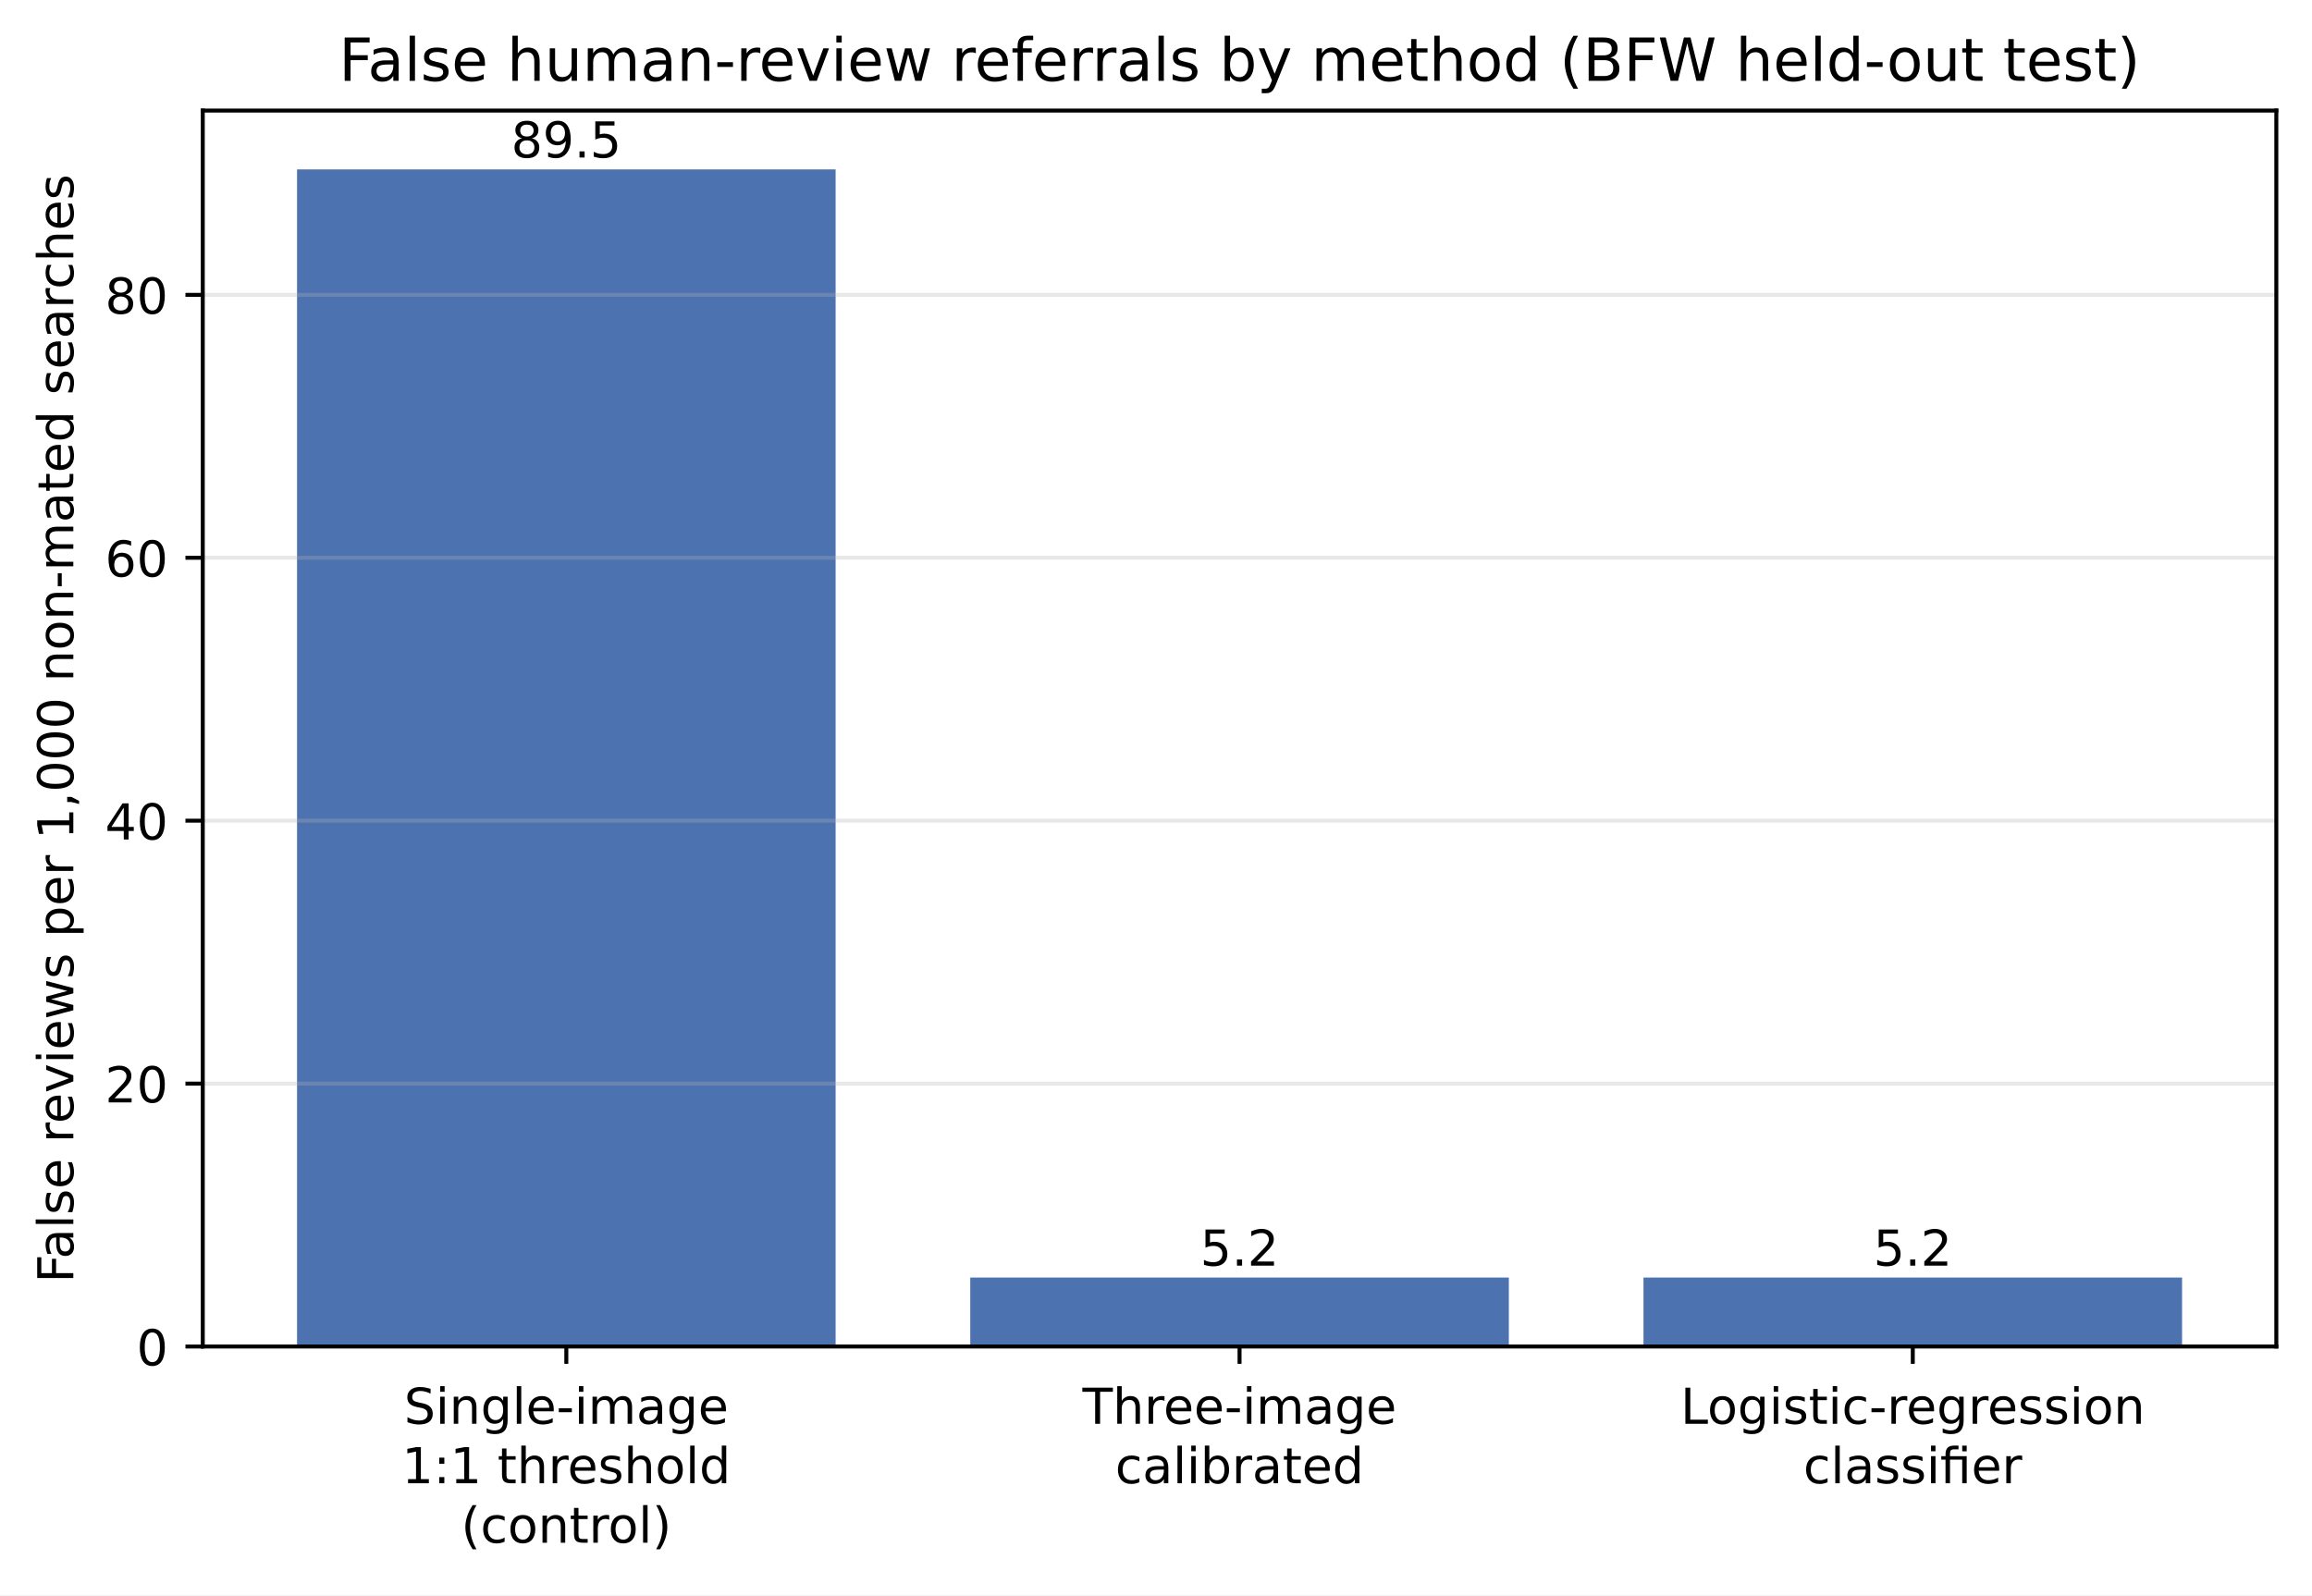
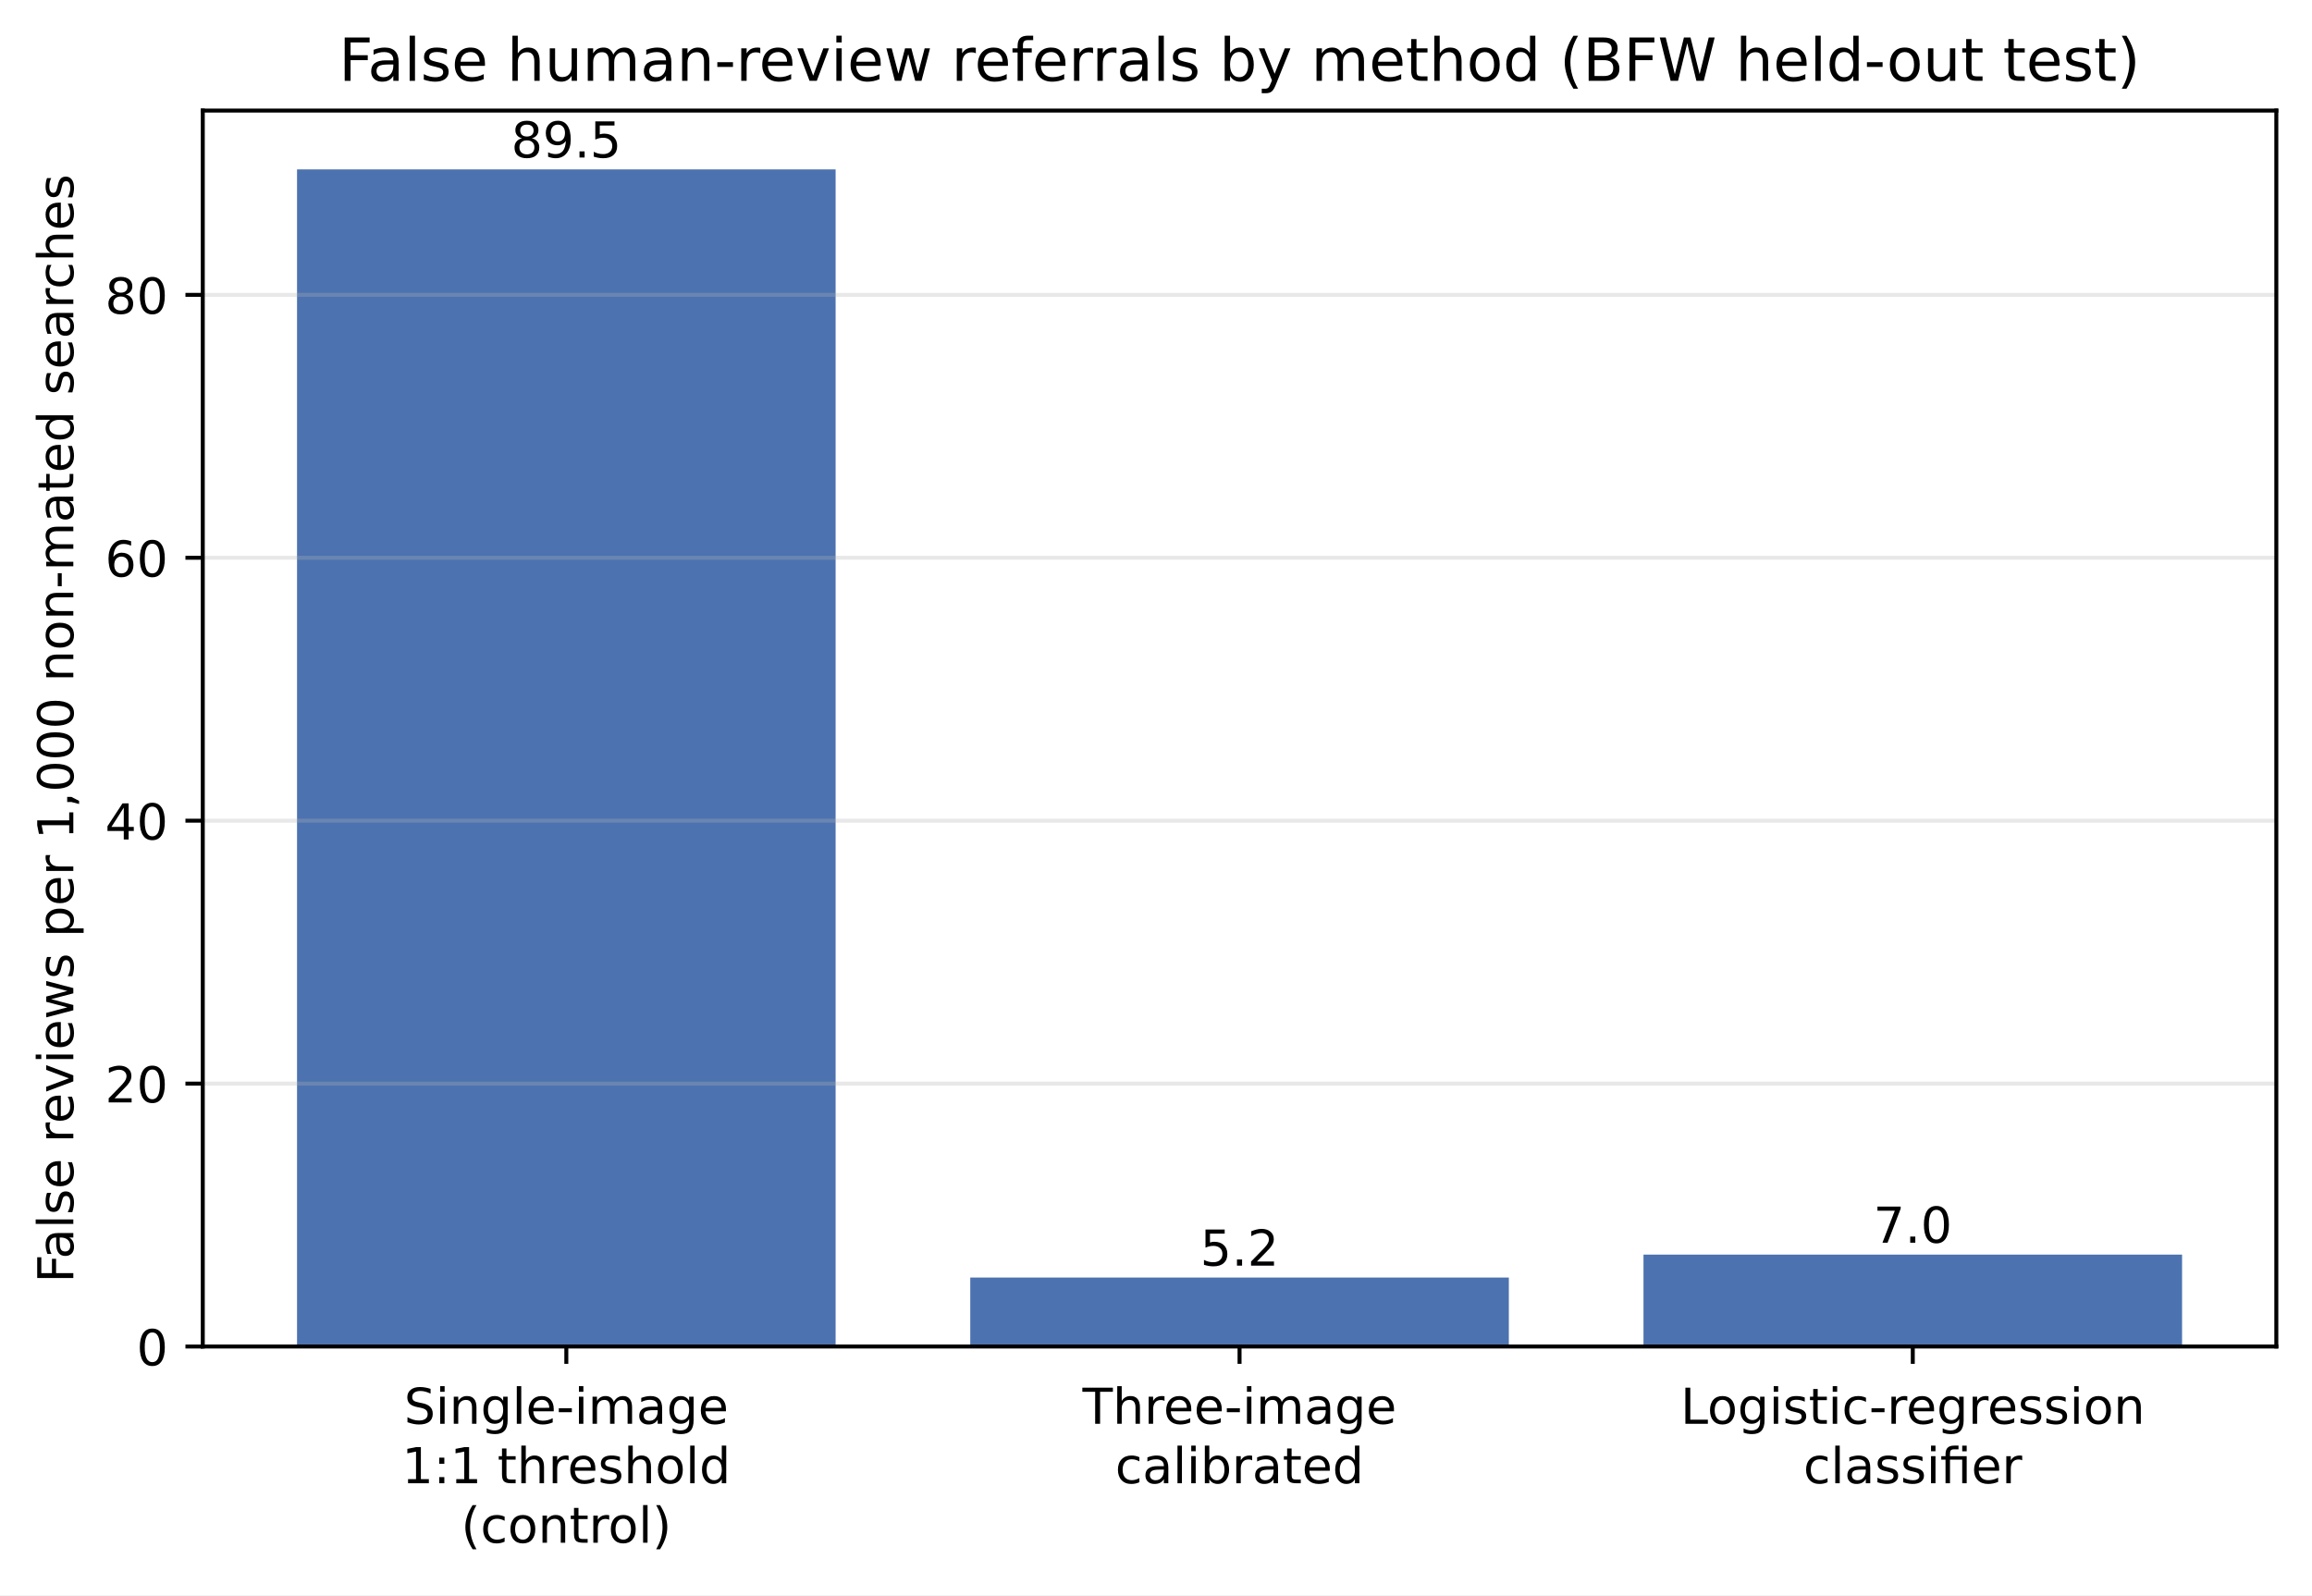
<svg xmlns="http://www.w3.org/2000/svg" xmlns:xlink="http://www.w3.org/1999/xlink" width="466.626pt" height="322.006pt" viewBox="0 0 466.626 322.006" version="1.1">
  <defs>
    <style type="text/css">*{stroke-linejoin: round; stroke-linecap: butt}</style>
  </defs>
  <g id="figure_1">
    <g id="patch_1">
      <path d="M 0 322.006  L 466.626 322.006  L 466.626 0  L 0 0  z " style="fill: #ffffff" />
    </g>
    <g id="axes_1">
      <g id="patch_2">
        <path d="M 40.926 271.798  L 459.426 271.798  L 459.426 22.318  L 40.926 22.318  z " style="fill: #ffffff" />
      </g>
      <g id="patch_3">
-         <path d="M 59.949 271.798  L 168.65 271.798  L 168.65 34.198  L 59.949 34.198  z " clip-path="url(#p1c4dd309be)" style="fill: #4c72b0" />
+         <path d="M 59.949 271.798  L 168.65 271.798  L 168.65 34.198  L 59.949 34.198  z " clip-path="url(#p91676365fc)" style="fill: #4c72b0" />
      </g>
      <g id="patch_4">
-         <path d="M 195.825 271.798  L 304.526 271.798  L 304.526 257.876  L 195.825 257.876  z " clip-path="url(#p1c4dd309be)" style="fill: #4c72b0" />
+         <path d="M 195.825 271.798  L 304.526 271.798  L 304.526 257.876  L 195.825 257.876  z " clip-path="url(#p91676365fc)" style="fill: #4c72b0" />
      </g>
      <g id="patch_5">
-         <path d="M 331.702 271.798  L 440.403 271.798  L 440.403 257.876  L 331.702 257.876  z " clip-path="url(#p1c4dd309be)" style="fill: #4c72b0" />
+         <path d="M 331.702 271.798  L 440.403 271.798  L 440.403 253.249  L 331.702 253.249  z " clip-path="url(#p91676365fc)" style="fill: #4c72b0" />
      </g>
      <g id="matplotlib.axis_1">
        <g id="xtick_1">
          <g id="line2d_1">
            <defs>
-               <path id="md19453b3d5" d="M 0 0  L 0 3.5  " style="stroke: #000000; stroke-width: 0.8" />
+               <path id="m9668be9e45" d="M 0 0  L 0 3.5  " style="stroke: #000000; stroke-width: 0.8" />
            </defs>
            <g>
-               <use xlink:href="#md19453b3d5" x="114.299" y="271.798" style="stroke: #000000; stroke-width: 0.8" />
+               <use xlink:href="#m9668be9e45" x="114.299" y="271.798" style="stroke: #000000; stroke-width: 0.8" />
            </g>
          </g>
          <g id="text_1">
            <g transform="translate(81.54916 287.3975) scale(0.1 -0.1)">
              <defs>
                <path id="DejaVuSans-36" d="M 3425 4513  L 3425 3897  Q 3066 4069 2747 4153  Q 2428 4238 2131 4238  Q 1616 4238 1336 4038  Q 1056 3838 1056 3469  Q 1056 3159 1242 3001  Q 1428 2844 1947 2747  L 2328 2669  Q 3034 2534 3370 2195  Q 3706 1856 3706 1288  Q 3706 609 3251 259  Q 2797 -91 1919 -91  Q 1588 -91 1214 -16  Q 841 59 441 206  L 441 856  Q 825 641 1194 531  Q 1563 422 1919 422  Q 2459 422 2753 634  Q 3047 847 3047 1241  Q 3047 1584 2836 1778  Q 2625 1972 2144 2069  L 1759 2144  Q 1053 2284 737 2584  Q 422 2884 422 3419  Q 422 4038 858 4394  Q 1294 4750 2059 4750  Q 2388 4750 2728 4690  Q 3069 4631 3425 4513  z " transform="scale(0.015625)" />
                <path id="DejaVuSans-4c" d="M 603 3500  L 1178 3500  L 1178 0  L 603 0  L 603 3500  z M 603 4863  L 1178 4863  L 1178 4134  L 603 4134  L 603 4863  z " transform="scale(0.015625)" />
                <path id="DejaVuSans-51" d="M 3513 2113  L 3513 0  L 2938 0  L 2938 2094  Q 2938 2591 2744 2837  Q 2550 3084 2163 3084  Q 1697 3084 1428 2787  Q 1159 2491 1159 1978  L 1159 0  L 581 0  L 581 3500  L 1159 3500  L 1159 2956  Q 1366 3272 1645 3428  Q 1925 3584 2291 3584  Q 2894 3584 3203 3211  Q 3513 2838 3513 2113  z " transform="scale(0.015625)" />
                <path id="DejaVuSans-4a" d="M 2906 1791  Q 2906 2416 2648 2759  Q 2391 3103 1925 3103  Q 1463 3103 1205 2759  Q 947 2416 947 1791  Q 947 1169 1205 825  Q 1463 481 1925 481  Q 2391 481 2648 825  Q 2906 1169 2906 1791  z M 3481 434  Q 3481 -459 3084 -895  Q 2688 -1331 1869 -1331  Q 1566 -1331 1297 -1286  Q 1028 -1241 775 -1147  L 775 -588  Q 1028 -725 1275 -790  Q 1522 -856 1778 -856  Q 2344 -856 2625 -561  Q 2906 -266 2906 331  L 2906 616  Q 2728 306 2450 153  Q 2172 0 1784 0  Q 1141 0 747 490  Q 353 981 353 1791  Q 353 2603 747 3093  Q 1141 3584 1784 3584  Q 2172 3584 2450 3431  Q 2728 3278 2906 2969  L 2906 3500  L 3481 3500  L 3481 434  z " transform="scale(0.015625)" />
                <path id="DejaVuSans-4f" d="M 603 4863  L 1178 4863  L 1178 0  L 603 0  L 603 4863  z " transform="scale(0.015625)" />
                <path id="DejaVuSans-48" d="M 3597 1894  L 3597 1613  L 953 1613  Q 991 1019 1311 708  Q 1631 397 2203 397  Q 2534 397 2845 478  Q 3156 559 3463 722  L 3463 178  Q 3153 47 2828 -22  Q 2503 -91 2169 -91  Q 1331 -91 842 396  Q 353 884 353 1716  Q 353 2575 817 3079  Q 1281 3584 2069 3584  Q 2775 3584 3186 3129  Q 3597 2675 3597 1894  z M 3022 2063  Q 3016 2534 2758 2815  Q 2500 3097 2075 3097  Q 1594 3097 1305 2825  Q 1016 2553 972 2059  L 3022 2063  z " transform="scale(0.015625)" />
                <path id="DejaVuSans-10" d="M 313 2009  L 1997 2009  L 1997 1497  L 313 1497  L 313 2009  z " transform="scale(0.015625)" />
                <path id="DejaVuSans-50" d="M 3328 2828  Q 3544 3216 3844 3400  Q 4144 3584 4550 3584  Q 5097 3584 5394 3201  Q 5691 2819 5691 2113  L 5691 0  L 5113 0  L 5113 2094  Q 5113 2597 4934 2840  Q 4756 3084 4391 3084  Q 3944 3084 3684 2787  Q 3425 2491 3425 1978  L 3425 0  L 2847 0  L 2847 2094  Q 2847 2600 2669 2842  Q 2491 3084 2119 3084  Q 1678 3084 1418 2786  Q 1159 2488 1159 1978  L 1159 0  L 581 0  L 581 3500  L 1159 3500  L 1159 2956  Q 1356 3278 1631 3431  Q 1906 3584 2284 3584  Q 2666 3584 2933 3390  Q 3200 3197 3328 2828  z " transform="scale(0.015625)" />
                <path id="DejaVuSans-44" d="M 2194 1759  Q 1497 1759 1228 1600  Q 959 1441 959 1056  Q 959 750 1161 570  Q 1363 391 1709 391  Q 2188 391 2477 730  Q 2766 1069 2766 1631  L 2766 1759  L 2194 1759  z M 3341 1997  L 3341 0  L 2766 0  L 2766 531  Q 2569 213 2275 61  Q 1981 -91 1556 -91  Q 1019 -91 701 211  Q 384 513 384 1019  Q 384 1609 779 1909  Q 1175 2209 1959 2209  L 2766 2209  L 2766 2266  Q 2766 2663 2505 2880  Q 2244 3097 1772 3097  Q 1472 3097 1187 3025  Q 903 2953 641 2809  L 641 3341  Q 956 3463 1253 3523  Q 1550 3584 1831 3584  Q 2591 3584 2966 3190  Q 3341 2797 3341 1997  z " transform="scale(0.015625)" />
              </defs>
              <use xlink:href="#DejaVuSans-36" />
              <use xlink:href="#DejaVuSans-4c" transform="translate(63.48438 0)" />
              <use xlink:href="#DejaVuSans-51" transform="translate(91.26562 0)" />
              <use xlink:href="#DejaVuSans-4a" transform="translate(154.6406 0)" />
              <use xlink:href="#DejaVuSans-4f" transform="translate(218.125 0)" />
              <use xlink:href="#DejaVuSans-48" transform="translate(245.9062 0)" />
              <use xlink:href="#DejaVuSans-10" transform="translate(307.4375 0)" />
              <use xlink:href="#DejaVuSans-4c" transform="translate(343.5156 0)" />
              <use xlink:href="#DejaVuSans-50" transform="translate(371.2969 0)" />
              <use xlink:href="#DejaVuSans-44" transform="translate(468.7031 0)" />
              <use xlink:href="#DejaVuSans-4a" transform="translate(529.9844 0)" />
              <use xlink:href="#DejaVuSans-48" transform="translate(593.4688 0)" />
            </g>
            <g transform="translate(81.11634 299.4003) scale(0.1 -0.1)">
              <defs>
                <path id="DejaVuSans-14" d="M 794 531  L 1825 531  L 1825 4091  L 703 3866  L 703 4441  L 1819 4666  L 2450 4666  L 2450 531  L 3481 531  L 3481 0  L 794 0  L 794 531  z " transform="scale(0.015625)" />
                <path id="DejaVuSans-1d" d="M 750 794  L 1409 794  L 1409 0  L 750 0  L 750 794  z M 750 3309  L 1409 3309  L 1409 2516  L 750 2516  L 750 3309  z " transform="scale(0.015625)" />
                <path id="DejaVuSans-3" transform="scale(0.015625)" />
                <path id="DejaVuSans-57" d="M 1172 4494  L 1172 3500  L 2356 3500  L 2356 3053  L 1172 3053  L 1172 1153  Q 1172 725 1289 603  Q 1406 481 1766 481  L 2356 481  L 2356 0  L 1766 0  Q 1100 0 847 248  Q 594 497 594 1153  L 594 3053  L 172 3053  L 172 3500  L 594 3500  L 594 4494  L 1172 4494  z " transform="scale(0.015625)" />
                <path id="DejaVuSans-4b" d="M 3513 2113  L 3513 0  L 2938 0  L 2938 2094  Q 2938 2591 2744 2837  Q 2550 3084 2163 3084  Q 1697 3084 1428 2787  Q 1159 2491 1159 1978  L 1159 0  L 581 0  L 581 4863  L 1159 4863  L 1159 2956  Q 1366 3272 1645 3428  Q 1925 3584 2291 3584  Q 2894 3584 3203 3211  Q 3513 2838 3513 2113  z " transform="scale(0.015625)" />
                <path id="DejaVuSans-55" d="M 2631 2963  Q 2534 3019 2420 3045  Q 2306 3072 2169 3072  Q 1681 3072 1420 2755  Q 1159 2438 1159 1844  L 1159 0  L 581 0  L 581 3500  L 1159 3500  L 1159 2956  Q 1341 3275 1631 3429  Q 1922 3584 2338 3584  Q 2397 3584 2469 3576  Q 2541 3569 2628 3553  L 2631 2963  z " transform="scale(0.015625)" />
                <path id="DejaVuSans-56" d="M 2834 3397  L 2834 2853  Q 2591 2978 2328 3040  Q 2066 3103 1784 3103  Q 1356 3103 1142 2972  Q 928 2841 928 2578  Q 928 2378 1081 2264  Q 1234 2150 1697 2047  L 1894 2003  Q 2506 1872 2764 1633  Q 3022 1394 3022 966  Q 3022 478 2636 193  Q 2250 -91 1575 -91  Q 1294 -91 989 -36  Q 684 19 347 128  L 347 722  Q 666 556 975 473  Q 1284 391 1588 391  Q 1994 391 2212 530  Q 2431 669 2431 922  Q 2431 1156 2273 1281  Q 2116 1406 1581 1522  L 1381 1569  Q 847 1681 609 1914  Q 372 2147 372 2553  Q 372 3047 722 3315  Q 1072 3584 1716 3584  Q 2034 3584 2315 3537  Q 2597 3491 2834 3397  z " transform="scale(0.015625)" />
                <path id="DejaVuSans-52" d="M 1959 3097  Q 1497 3097 1228 2736  Q 959 2375 959 1747  Q 959 1119 1226 758  Q 1494 397 1959 397  Q 2419 397 2687 759  Q 2956 1122 2956 1747  Q 2956 2369 2687 2733  Q 2419 3097 1959 3097  z M 1959 3584  Q 2709 3584 3137 3096  Q 3566 2609 3566 1747  Q 3566 888 3137 398  Q 2709 -91 1959 -91  Q 1206 -91 779 398  Q 353 888 353 1747  Q 353 2609 779 3096  Q 1206 3584 1959 3584  z " transform="scale(0.015625)" />
                <path id="DejaVuSans-47" d="M 2906 2969  L 2906 4863  L 3481 4863  L 3481 0  L 2906 0  L 2906 525  Q 2725 213 2448 61  Q 2172 -91 1784 -91  Q 1150 -91 751 415  Q 353 922 353 1747  Q 353 2572 751 3078  Q 1150 3584 1784 3584  Q 2172 3584 2448 3432  Q 2725 3281 2906 2969  z M 947 1747  Q 947 1113 1208 752  Q 1469 391 1925 391  Q 2381 391 2643 752  Q 2906 1113 2906 1747  Q 2906 2381 2643 2742  Q 2381 3103 1925 3103  Q 1469 3103 1208 2742  Q 947 2381 947 1747  z " transform="scale(0.015625)" />
              </defs>
              <use xlink:href="#DejaVuSans-14" />
              <use xlink:href="#DejaVuSans-1d" transform="translate(63.625 0)" />
              <use xlink:href="#DejaVuSans-14" transform="translate(97.3125 0)" />
              <use xlink:href="#DejaVuSans-3" transform="translate(160.9375 0)" />
              <use xlink:href="#DejaVuSans-57" transform="translate(192.7188 0)" />
              <use xlink:href="#DejaVuSans-4b" transform="translate(231.9219 0)" />
              <use xlink:href="#DejaVuSans-55" transform="translate(295.2969 0)" />
              <use xlink:href="#DejaVuSans-48" transform="translate(334.2031 0)" />
              <use xlink:href="#DejaVuSans-56" transform="translate(395.7344 0)" />
              <use xlink:href="#DejaVuSans-4b" transform="translate(447.8281 0)" />
              <use xlink:href="#DejaVuSans-52" transform="translate(511.2031 0)" />
              <use xlink:href="#DejaVuSans-4f" transform="translate(572.3906 0)" />
              <use xlink:href="#DejaVuSans-47" transform="translate(600.1719 0)" />
            </g>
            <g transform="translate(93.06634 311.403) scale(0.1 -0.1)">
              <defs>
                <path id="DejaVuSans-b" d="M 1984 4856  Q 1566 4138 1362 3434  Q 1159 2731 1159 2009  Q 1159 1288 1364 580  Q 1569 -128 1984 -844  L 1484 -844  Q 1016 -109 783 600  Q 550 1309 550 2009  Q 550 2706 781 3412  Q 1013 4119 1484 4856  L 1984 4856  z " transform="scale(0.015625)" />
                <path id="DejaVuSans-46" d="M 3122 3366  L 3122 2828  Q 2878 2963 2633 3030  Q 2388 3097 2138 3097  Q 1578 3097 1268 2742  Q 959 2388 959 1747  Q 959 1106 1268 751  Q 1578 397 2138 397  Q 2388 397 2633 464  Q 2878 531 3122 666  L 3122 134  Q 2881 22 2623 -34  Q 2366 -91 2075 -91  Q 1284 -91 818 406  Q 353 903 353 1747  Q 353 2603 823 3093  Q 1294 3584 2113 3584  Q 2378 3584 2631 3529  Q 2884 3475 3122 3366  z " transform="scale(0.015625)" />
                <path id="DejaVuSans-c" d="M 513 4856  L 1013 4856  Q 1481 4119 1714 3412  Q 1947 2706 1947 2009  Q 1947 1309 1714 600  Q 1481 -109 1013 -844  L 513 -844  Q 928 -128 1133 580  Q 1338 1288 1338 2009  Q 1338 2731 1133 3434  Q 928 4138 513 4856  z " transform="scale(0.015625)" />
              </defs>
              <use xlink:href="#DejaVuSans-b" />
              <use xlink:href="#DejaVuSans-46" transform="translate(39.01562 0)" />
              <use xlink:href="#DejaVuSans-52" transform="translate(94 0)" />
              <use xlink:href="#DejaVuSans-51" transform="translate(155.1875 0)" />
              <use xlink:href="#DejaVuSans-57" transform="translate(218.5625 0)" />
              <use xlink:href="#DejaVuSans-55" transform="translate(257.7656 0)" />
              <use xlink:href="#DejaVuSans-52" transform="translate(296.6719 0)" />
              <use xlink:href="#DejaVuSans-4f" transform="translate(357.8594 0)" />
              <use xlink:href="#DejaVuSans-c" transform="translate(385.6406 0)" />
            </g>
          </g>
        </g>
        <g id="xtick_2">
          <g id="line2d_2">
            <g>
-               <use xlink:href="#md19453b3d5" x="250.176" y="271.798" style="stroke: #000000; stroke-width: 0.8" />
+               <use xlink:href="#m9668be9e45" x="250.176" y="271.798" style="stroke: #000000; stroke-width: 0.8" />
            </g>
          </g>
          <g id="text_2">
            <g transform="translate(218.4766 287.3975) scale(0.1 -0.1)">
              <defs>
                <path id="DejaVuSans-37" d="M -19 4666  L 3928 4666  L 3928 4134  L 2272 4134  L 2272 0  L 1638 0  L 1638 4134  L -19 4134  L -19 4666  z " transform="scale(0.015625)" />
              </defs>
              <use xlink:href="#DejaVuSans-37" />
              <use xlink:href="#DejaVuSans-4b" transform="translate(61.07812 0)" />
              <use xlink:href="#DejaVuSans-55" transform="translate(124.4531 0)" />
              <use xlink:href="#DejaVuSans-48" transform="translate(163.3594 0)" />
              <use xlink:href="#DejaVuSans-48" transform="translate(224.8906 0)" />
              <use xlink:href="#DejaVuSans-10" transform="translate(286.4219 0)" />
              <use xlink:href="#DejaVuSans-4c" transform="translate(322.5 0)" />
              <use xlink:href="#DejaVuSans-50" transform="translate(350.2812 0)" />
              <use xlink:href="#DejaVuSans-44" transform="translate(447.6875 0)" />
              <use xlink:href="#DejaVuSans-4a" transform="translate(508.9688 0)" />
              <use xlink:href="#DejaVuSans-48" transform="translate(572.4531 0)" />
            </g>
            <g transform="translate(225.0797 299.4003) scale(0.1 -0.1)">
              <defs>
                <path id="DejaVuSans-45" d="M 3116 1747  Q 3116 2381 2855 2742  Q 2594 3103 2138 3103  Q 1681 3103 1420 2742  Q 1159 2381 1159 1747  Q 1159 1113 1420 752  Q 1681 391 2138 391  Q 2594 391 2855 752  Q 3116 1113 3116 1747  z M 1159 2969  Q 1341 3281 1617 3432  Q 1894 3584 2278 3584  Q 2916 3584 3314 3078  Q 3713 2572 3713 1747  Q 3713 922 3314 415  Q 2916 -91 2278 -91  Q 1894 -91 1617 61  Q 1341 213 1159 525  L 1159 0  L 581 0  L 581 4863  L 1159 4863  L 1159 2969  z " transform="scale(0.015625)" />
              </defs>
              <use xlink:href="#DejaVuSans-46" />
              <use xlink:href="#DejaVuSans-44" transform="translate(54.98438 0)" />
              <use xlink:href="#DejaVuSans-4f" transform="translate(116.2656 0)" />
              <use xlink:href="#DejaVuSans-4c" transform="translate(144.0469 0)" />
              <use xlink:href="#DejaVuSans-45" transform="translate(171.8281 0)" />
              <use xlink:href="#DejaVuSans-55" transform="translate(235.3125 0)" />
              <use xlink:href="#DejaVuSans-44" transform="translate(276.4219 0)" />
              <use xlink:href="#DejaVuSans-57" transform="translate(337.7031 0)" />
              <use xlink:href="#DejaVuSans-48" transform="translate(376.9062 0)" />
              <use xlink:href="#DejaVuSans-47" transform="translate(438.4375 0)" />
            </g>
          </g>
        </g>
        <g id="xtick_3">
          <g id="line2d_3">
            <g>
-               <use xlink:href="#md19453b3d5" x="386.052" y="271.798" style="stroke: #000000; stroke-width: 0.8" />
+               <use xlink:href="#m9668be9e45" x="386.052" y="271.798" style="stroke: #000000; stroke-width: 0.8" />
            </g>
          </g>
          <g id="text_3">
            <g transform="translate(339.1797 287.3975) scale(0.1 -0.1)">
              <defs>
                <path id="DejaVuSans-2f" d="M 628 4666  L 1259 4666  L 1259 531  L 3531 531  L 3531 0  L 628 0  L 628 4666  z " transform="scale(0.015625)" />
              </defs>
              <use xlink:href="#DejaVuSans-2f" />
              <use xlink:href="#DejaVuSans-52" transform="translate(53.96875 0)" />
              <use xlink:href="#DejaVuSans-4a" transform="translate(115.1562 0)" />
              <use xlink:href="#DejaVuSans-4c" transform="translate(178.6406 0)" />
              <use xlink:href="#DejaVuSans-56" transform="translate(206.4219 0)" />
              <use xlink:href="#DejaVuSans-57" transform="translate(258.5156 0)" />
              <use xlink:href="#DejaVuSans-4c" transform="translate(297.7188 0)" />
              <use xlink:href="#DejaVuSans-46" transform="translate(325.5 0)" />
              <use xlink:href="#DejaVuSans-10" transform="translate(380.4844 0)" />
              <use xlink:href="#DejaVuSans-55" transform="translate(416.5625 0)" />
              <use xlink:href="#DejaVuSans-48" transform="translate(455.4688 0)" />
              <use xlink:href="#DejaVuSans-4a" transform="translate(517 0)" />
              <use xlink:href="#DejaVuSans-55" transform="translate(580.4844 0)" />
              <use xlink:href="#DejaVuSans-48" transform="translate(619.3906 0)" />
              <use xlink:href="#DejaVuSans-56" transform="translate(680.9219 0)" />
              <use xlink:href="#DejaVuSans-56" transform="translate(733.0156 0)" />
              <use xlink:href="#DejaVuSans-4c" transform="translate(785.1094 0)" />
              <use xlink:href="#DejaVuSans-52" transform="translate(812.8906 0)" />
              <use xlink:href="#DejaVuSans-51" transform="translate(874.0781 0)" />
            </g>
            <g transform="translate(363.9704 299.4003) scale(0.1 -0.1)">
              <defs>
                <path id="DejaVuSans-13af" d="M 3431 3500  L 3431 0  L 2853 0  L 2853 3053  L 1275 3053  L 1275 0  L 697 0  L 697 3053  L 147 3053  L 147 3500  L 697 3500  L 697 3744  Q 697 4316 967 4589  Q 1238 4863 1797 4863  L 2375 4863  L 2375 4384  L 1825 4384  Q 1516 4384 1395 4259  Q 1275 4134 1275 3809  L 1275 3500  L 3431 3500  z M 2853 4856  L 3431 4856  L 3431 4128  L 2853 4128  L 2853 4856  z " transform="scale(0.015625)" />
              </defs>
              <use xlink:href="#DejaVuSans-46" />
              <use xlink:href="#DejaVuSans-4f" transform="translate(54.98438 0)" />
              <use xlink:href="#DejaVuSans-44" transform="translate(82.76562 0)" />
              <use xlink:href="#DejaVuSans-56" transform="translate(144.0469 0)" />
              <use xlink:href="#DejaVuSans-56" transform="translate(196.1406 0)" />
              <use xlink:href="#DejaVuSans-4c" transform="translate(248.2344 0)" />
              <use xlink:href="#DejaVuSans-13af" transform="translate(276.0156 0)" />
              <use xlink:href="#DejaVuSans-48" transform="translate(339 0)" />
              <use xlink:href="#DejaVuSans-55" transform="translate(400.5312 0)" />
            </g>
          </g>
        </g>
      </g>
      <g id="matplotlib.axis_2">
        <g id="ytick_1">
          <g id="line2d_4">
-             <path d="M 40.926 271.798  L 459.426 271.798  " clip-path="url(#p1c4dd309be)" style="fill: none; stroke: #b0b0b0; stroke-opacity: 0.3; stroke-width: 0.8; stroke-linecap: square" />
+             <path d="M 40.926 271.798  L 459.426 271.798  " clip-path="url(#p91676365fc)" style="fill: none; stroke: #b0b0b0; stroke-opacity: 0.3; stroke-width: 0.8; stroke-linecap: square" />
          </g>
          <g id="line2d_5">
            <defs>
-               <path id="mfb27ec79e7" d="M 0 0  L -3.5 0  " style="stroke: #000000; stroke-width: 0.8" />
+               <path id="m4e27c9edf2" d="M 0 0  L -3.5 0  " style="stroke: #000000; stroke-width: 0.8" />
            </defs>
            <g>
-               <use xlink:href="#mfb27ec79e7" x="40.926" y="271.798" style="stroke: #000000; stroke-width: 0.8" />
+               <use xlink:href="#m4e27c9edf2" x="40.926" y="271.798" style="stroke: #000000; stroke-width: 0.8" />
            </g>
          </g>
          <g id="text_4">
            <g transform="translate(27.56328 275.597) scale(0.1 -0.1)">
              <defs>
                <path id="DejaVuSans-13" d="M 2034 4250  Q 1547 4250 1301 3770  Q 1056 3291 1056 2328  Q 1056 1369 1301 889  Q 1547 409 2034 409  Q 2525 409 2770 889  Q 3016 1369 3016 2328  Q 3016 3291 2770 3770  Q 2525 4250 2034 4250  z M 2034 4750  Q 2819 4750 3233 4129  Q 3647 3509 3647 2328  Q 3647 1150 3233 529  Q 2819 -91 2034 -91  Q 1250 -91 836 529  Q 422 1150 422 2328  Q 422 3509 836 4129  Q 1250 4750 2034 4750  z " transform="scale(0.015625)" />
              </defs>
              <use xlink:href="#DejaVuSans-13" />
            </g>
          </g>
        </g>
        <g id="ytick_2">
          <g id="line2d_6">
-             <path d="M 40.926 218.728  L 459.426 218.728  " clip-path="url(#p1c4dd309be)" style="fill: none; stroke: #b0b0b0; stroke-opacity: 0.3; stroke-width: 0.8; stroke-linecap: square" />
+             <path d="M 40.926 218.728  L 459.426 218.728  " clip-path="url(#p91676365fc)" style="fill: none; stroke: #b0b0b0; stroke-opacity: 0.3; stroke-width: 0.8; stroke-linecap: square" />
          </g>
          <g id="line2d_7">
            <g>
-               <use xlink:href="#mfb27ec79e7" x="40.926" y="218.728" style="stroke: #000000; stroke-width: 0.8" />
+               <use xlink:href="#m4e27c9edf2" x="40.926" y="218.728" style="stroke: #000000; stroke-width: 0.8" />
            </g>
          </g>
          <g id="text_5">
            <g transform="translate(21.20078 222.5268) scale(0.1 -0.1)">
              <defs>
                <path id="DejaVuSans-15" d="M 1228 531  L 3431 531  L 3431 0  L 469 0  L 469 531  Q 828 903 1448 1529  Q 2069 2156 2228 2338  Q 2531 2678 2651 2914  Q 2772 3150 2772 3378  Q 2772 3750 2511 3984  Q 2250 4219 1831 4219  Q 1534 4219 1204 4116  Q 875 4013 500 3803  L 500 4441  Q 881 4594 1212 4672  Q 1544 4750 1819 4750  Q 2544 4750 2975 4387  Q 3406 4025 3406 3419  Q 3406 3131 3298 2873  Q 3191 2616 2906 2266  Q 2828 2175 2409 1742  Q 1991 1309 1228 531  z " transform="scale(0.015625)" />
              </defs>
              <use xlink:href="#DejaVuSans-15" />
              <use xlink:href="#DejaVuSans-13" transform="translate(63.625 0)" />
            </g>
          </g>
        </g>
        <g id="ytick_3">
          <g id="line2d_8">
-             <path d="M 40.926 165.658  L 459.426 165.658  " clip-path="url(#p1c4dd309be)" style="fill: none; stroke: #b0b0b0; stroke-opacity: 0.3; stroke-width: 0.8; stroke-linecap: square" />
+             <path d="M 40.926 165.658  L 459.426 165.658  " clip-path="url(#p91676365fc)" style="fill: none; stroke: #b0b0b0; stroke-opacity: 0.3; stroke-width: 0.8; stroke-linecap: square" />
          </g>
          <g id="line2d_9">
            <g>
-               <use xlink:href="#mfb27ec79e7" x="40.926" y="165.658" style="stroke: #000000; stroke-width: 0.8" />
+               <use xlink:href="#m4e27c9edf2" x="40.926" y="165.658" style="stroke: #000000; stroke-width: 0.8" />
            </g>
          </g>
          <g id="text_6">
            <g transform="translate(21.20078 169.4566) scale(0.1 -0.1)">
              <defs>
                <path id="DejaVuSans-17" d="M 2419 4116  L 825 1625  L 2419 1625  L 2419 4116  z M 2253 4666  L 3047 4666  L 3047 1625  L 3713 1625  L 3713 1100  L 3047 1100  L 3047 0  L 2419 0  L 2419 1100  L 313 1100  L 313 1709  L 2253 4666  z " transform="scale(0.015625)" />
              </defs>
              <use xlink:href="#DejaVuSans-17" />
              <use xlink:href="#DejaVuSans-13" transform="translate(63.625 0)" />
            </g>
          </g>
        </g>
        <g id="ytick_4">
          <g id="line2d_10">
-             <path d="M 40.926 112.588  L 459.426 112.588  " clip-path="url(#p1c4dd309be)" style="fill: none; stroke: #b0b0b0; stroke-opacity: 0.3; stroke-width: 0.8; stroke-linecap: square" />
+             <path d="M 40.926 112.588  L 459.426 112.588  " clip-path="url(#p91676365fc)" style="fill: none; stroke: #b0b0b0; stroke-opacity: 0.3; stroke-width: 0.8; stroke-linecap: square" />
          </g>
          <g id="line2d_11">
            <g>
-               <use xlink:href="#mfb27ec79e7" x="40.926" y="112.588" style="stroke: #000000; stroke-width: 0.8" />
+               <use xlink:href="#m4e27c9edf2" x="40.926" y="112.588" style="stroke: #000000; stroke-width: 0.8" />
            </g>
          </g>
          <g id="text_7">
            <g transform="translate(21.20078 116.3864) scale(0.1 -0.1)">
              <defs>
                <path id="DejaVuSans-19" d="M 2113 2584  Q 1688 2584 1439 2293  Q 1191 2003 1191 1497  Q 1191 994 1439 701  Q 1688 409 2113 409  Q 2538 409 2786 701  Q 3034 994 3034 1497  Q 3034 2003 2786 2293  Q 2538 2584 2113 2584  z M 3366 4563  L 3366 3988  Q 3128 4100 2886 4159  Q 2644 4219 2406 4219  Q 1781 4219 1451 3797  Q 1122 3375 1075 2522  Q 1259 2794 1537 2939  Q 1816 3084 2150 3084  Q 2853 3084 3261 2657  Q 3669 2231 3669 1497  Q 3669 778 3244 343  Q 2819 -91 2113 -91  Q 1303 -91 875 529  Q 447 1150 447 2328  Q 447 3434 972 4092  Q 1497 4750 2381 4750  Q 2619 4750 2861 4703  Q 3103 4656 3366 4563  z " transform="scale(0.015625)" />
              </defs>
              <use xlink:href="#DejaVuSans-19" />
              <use xlink:href="#DejaVuSans-13" transform="translate(63.625 0)" />
            </g>
          </g>
        </g>
        <g id="ytick_5">
          <g id="line2d_12">
-             <path d="M 40.926 59.517  L 459.426 59.517  " clip-path="url(#p1c4dd309be)" style="fill: none; stroke: #b0b0b0; stroke-opacity: 0.3; stroke-width: 0.8; stroke-linecap: square" />
+             <path d="M 40.926 59.517  L 459.426 59.517  " clip-path="url(#p91676365fc)" style="fill: none; stroke: #b0b0b0; stroke-opacity: 0.3; stroke-width: 0.8; stroke-linecap: square" />
          </g>
          <g id="line2d_13">
            <g>
-               <use xlink:href="#mfb27ec79e7" x="40.926" y="59.517" style="stroke: #000000; stroke-width: 0.8" />
+               <use xlink:href="#m4e27c9edf2" x="40.926" y="59.517" style="stroke: #000000; stroke-width: 0.8" />
            </g>
          </g>
          <g id="text_8">
            <g transform="translate(21.20078 63.3162) scale(0.1 -0.1)">
              <defs>
                <path id="DejaVuSans-1b" d="M 2034 2216  Q 1584 2216 1326 1975  Q 1069 1734 1069 1313  Q 1069 891 1326 650  Q 1584 409 2034 409  Q 2484 409 2743 651  Q 3003 894 3003 1313  Q 3003 1734 2745 1975  Q 2488 2216 2034 2216  z M 1403 2484  Q 997 2584 770 2862  Q 544 3141 544 3541  Q 544 4100 942 4425  Q 1341 4750 2034 4750  Q 2731 4750 3128 4425  Q 3525 4100 3525 3541  Q 3525 3141 3298 2862  Q 3072 2584 2669 2484  Q 3125 2378 3379 2068  Q 3634 1759 3634 1313  Q 3634 634 3220 271  Q 2806 -91 2034 -91  Q 1263 -91 848 271  Q 434 634 434 1313  Q 434 1759 690 2068  Q 947 2378 1403 2484  z M 1172 3481  Q 1172 3119 1398 2916  Q 1625 2713 2034 2713  Q 2441 2713 2670 2916  Q 2900 3119 2900 3481  Q 2900 3844 2670 4047  Q 2441 4250 2034 4250  Q 1625 4250 1398 4047  Q 1172 3844 1172 3481  z " transform="scale(0.015625)" />
              </defs>
              <use xlink:href="#DejaVuSans-1b" />
              <use xlink:href="#DejaVuSans-13" transform="translate(63.625 0)" />
            </g>
          </g>
        </g>
        <g id="text_9">
          <g transform="translate(14.79844 258.9519) rotate(-90) scale(0.1 -0.1)">
            <defs>
              <path id="DejaVuSans-29" d="M 628 4666  L 3309 4666  L 3309 4134  L 1259 4134  L 1259 2759  L 3109 2759  L 3109 2228  L 1259 2228  L 1259 0  L 628 0  L 628 4666  z " transform="scale(0.015625)" />
              <path id="DejaVuSans-59" d="M 191 3500  L 800 3500  L 1894 563  L 2988 3500  L 3597 3500  L 2284 0  L 1503 0  L 191 3500  z " transform="scale(0.015625)" />
              <path id="DejaVuSans-5a" d="M 269 3500  L 844 3500  L 1563 769  L 2278 3500  L 2956 3500  L 3675 769  L 4391 3500  L 4966 3500  L 4050 0  L 3372 0  L 2619 2869  L 1863 0  L 1184 0  L 269 3500  z " transform="scale(0.015625)" />
              <path id="DejaVuSans-53" d="M 1159 525  L 1159 -1331  L 581 -1331  L 581 3500  L 1159 3500  L 1159 2969  Q 1341 3281 1617 3432  Q 1894 3584 2278 3584  Q 2916 3584 3314 3078  Q 3713 2572 3713 1747  Q 3713 922 3314 415  Q 2916 -91 2278 -91  Q 1894 -91 1617 61  Q 1341 213 1159 525  z M 3116 1747  Q 3116 2381 2855 2742  Q 2594 3103 2138 3103  Q 1681 3103 1420 2742  Q 1159 2381 1159 1747  Q 1159 1113 1420 752  Q 1681 391 2138 391  Q 2594 391 2855 752  Q 3116 1113 3116 1747  z " transform="scale(0.015625)" />
              <path id="DejaVuSans-f" d="M 750 794  L 1409 794  L 1409 256  L 897 -744  L 494 -744  L 750 256  L 750 794  z " transform="scale(0.015625)" />
            </defs>
            <use xlink:href="#DejaVuSans-29" />
            <use xlink:href="#DejaVuSans-44" transform="translate(48.34375 0)" />
            <use xlink:href="#DejaVuSans-4f" transform="translate(109.625 0)" />
            <use xlink:href="#DejaVuSans-56" transform="translate(137.4062 0)" />
            <use xlink:href="#DejaVuSans-48" transform="translate(189.5 0)" />
            <use xlink:href="#DejaVuSans-3" transform="translate(251.0312 0)" />
            <use xlink:href="#DejaVuSans-55" transform="translate(282.8125 0)" />
            <use xlink:href="#DejaVuSans-48" transform="translate(321.7188 0)" />
            <use xlink:href="#DejaVuSans-59" transform="translate(383.25 0)" />
            <use xlink:href="#DejaVuSans-4c" transform="translate(442.4375 0)" />
            <use xlink:href="#DejaVuSans-48" transform="translate(470.2188 0)" />
            <use xlink:href="#DejaVuSans-5a" transform="translate(531.75 0)" />
            <use xlink:href="#DejaVuSans-56" transform="translate(613.5312 0)" />
            <use xlink:href="#DejaVuSans-3" transform="translate(665.625 0)" />
            <use xlink:href="#DejaVuSans-53" transform="translate(697.4062 0)" />
            <use xlink:href="#DejaVuSans-48" transform="translate(760.8906 0)" />
            <use xlink:href="#DejaVuSans-55" transform="translate(822.4219 0)" />
            <use xlink:href="#DejaVuSans-3" transform="translate(863.5312 0)" />
            <use xlink:href="#DejaVuSans-14" transform="translate(895.3125 0)" />
            <use xlink:href="#DejaVuSans-f" transform="translate(958.9375 0)" />
            <use xlink:href="#DejaVuSans-13" transform="translate(990.7188 0)" />
            <use xlink:href="#DejaVuSans-13" transform="translate(1054.344 0)" />
            <use xlink:href="#DejaVuSans-13" transform="translate(1117.969 0)" />
            <use xlink:href="#DejaVuSans-3" transform="translate(1181.594 0)" />
            <use xlink:href="#DejaVuSans-51" transform="translate(1213.375 0)" />
            <use xlink:href="#DejaVuSans-52" transform="translate(1276.75 0)" />
            <use xlink:href="#DejaVuSans-51" transform="translate(1337.938 0)" />
            <use xlink:href="#DejaVuSans-10" transform="translate(1401.312 0)" />
            <use xlink:href="#DejaVuSans-50" transform="translate(1437.391 0)" />
            <use xlink:href="#DejaVuSans-44" transform="translate(1534.797 0)" />
            <use xlink:href="#DejaVuSans-57" transform="translate(1596.078 0)" />
            <use xlink:href="#DejaVuSans-48" transform="translate(1635.281 0)" />
            <use xlink:href="#DejaVuSans-47" transform="translate(1696.812 0)" />
            <use xlink:href="#DejaVuSans-3" transform="translate(1760.297 0)" />
            <use xlink:href="#DejaVuSans-56" transform="translate(1792.078 0)" />
            <use xlink:href="#DejaVuSans-48" transform="translate(1844.172 0)" />
            <use xlink:href="#DejaVuSans-44" transform="translate(1905.703 0)" />
            <use xlink:href="#DejaVuSans-55" transform="translate(1966.984 0)" />
            <use xlink:href="#DejaVuSans-46" transform="translate(2005.891 0)" />
            <use xlink:href="#DejaVuSans-4b" transform="translate(2060.875 0)" />
            <use xlink:href="#DejaVuSans-48" transform="translate(2124.25 0)" />
            <use xlink:href="#DejaVuSans-56" transform="translate(2185.781 0)" />
          </g>
        </g>
      </g>
      <g id="patch_6">
        <path d="M 40.926 271.798  L 40.926 22.318  " style="fill: none; stroke: #000000; stroke-width: 0.8; stroke-linejoin: miter; stroke-linecap: square" />
      </g>
      <g id="patch_7">
        <path d="M 459.426 271.798  L 459.426 22.318  " style="fill: none; stroke: #000000; stroke-width: 0.8; stroke-linejoin: miter; stroke-linecap: square" />
      </g>
      <g id="patch_8">
        <path d="M 40.926 271.798  L 459.426 271.798  " style="fill: none; stroke: #000000; stroke-width: 0.8; stroke-linejoin: miter; stroke-linecap: square" />
      </g>
      <g id="patch_9">
        <path d="M 40.926 22.318  L 459.426 22.318  " style="fill: none; stroke: #000000; stroke-width: 0.8; stroke-linejoin: miter; stroke-linecap: square" />
      </g>
      <g id="text_10">
        <g transform="translate(103.1663 31.79578) scale(0.1 -0.1)">
          <defs>
            <path id="DejaVuSans-1c" d="M 703 97  L 703 672  Q 941 559 1184 500  Q 1428 441 1663 441  Q 2288 441 2617 861  Q 2947 1281 2994 2138  Q 2813 1869 2534 1725  Q 2256 1581 1919 1581  Q 1219 1581 811 2004  Q 403 2428 403 3163  Q 403 3881 828 4315  Q 1253 4750 1959 4750  Q 2769 4750 3195 4129  Q 3622 3509 3622 2328  Q 3622 1225 3098 567  Q 2575 -91 1691 -91  Q 1453 -91 1209 -44  Q 966 3 703 97  z M 1959 2075  Q 2384 2075 2632 2365  Q 2881 2656 2881 3163  Q 2881 3666 2632 3958  Q 2384 4250 1959 4250  Q 1534 4250 1286 3958  Q 1038 3666 1038 3163  Q 1038 2656 1286 2365  Q 1534 2075 1959 2075  z " transform="scale(0.015625)" />
            <path id="DejaVuSans-11" d="M 684 794  L 1344 794  L 1344 0  L 684 0  L 684 794  z " transform="scale(0.015625)" />
            <path id="DejaVuSans-18" d="M 691 4666  L 3169 4666  L 3169 4134  L 1269 4134  L 1269 2991  Q 1406 3038 1543 3061  Q 1681 3084 1819 3084  Q 2600 3084 3056 2656  Q 3513 2228 3513 1497  Q 3513 744 3044 326  Q 2575 -91 1722 -91  Q 1428 -91 1123 -41  Q 819 9 494 109  L 494 744  Q 775 591 1075 516  Q 1375 441 1709 441  Q 2250 441 2565 725  Q 2881 1009 2881 1497  Q 2881 1984 2565 2268  Q 2250 2553 1709 2553  Q 1456 2553 1204 2497  Q 953 2441 691 2322  L 691 4666  z " transform="scale(0.015625)" />
          </defs>
          <use xlink:href="#DejaVuSans-1b" />
          <use xlink:href="#DejaVuSans-1c" transform="translate(63.625 0)" />
          <use xlink:href="#DejaVuSans-11" transform="translate(127.25 0)" />
          <use xlink:href="#DejaVuSans-18" transform="translate(159.0312 0)" />
        </g>
      </g>
      <g id="text_11">
        <g transform="translate(242.2242 255.4739) scale(0.1 -0.1)">
          <use xlink:href="#DejaVuSans-18" />
          <use xlink:href="#DejaVuSans-11" transform="translate(63.625 0)" />
          <use xlink:href="#DejaVuSans-15" transform="translate(95.40625 0)" />
        </g>
      </g>
      <g id="text_12">
-         <g transform="translate(378.1008 255.4739) scale(0.1 -0.1)">
-           <use xlink:href="#DejaVuSans-18" />
+         <g transform="translate(378.1008 250.8463) scale(0.1 -0.1)">
+           <defs>
+             <path id="DejaVuSans-1a" d="M 525 4666  L 3525 4666  L 3525 4397  L 1831 0  L 1172 0  L 2766 4134  L 525 4134  L 525 4666  z " transform="scale(0.015625)" />
+           </defs>
+           <use xlink:href="#DejaVuSans-1a" />
          <use xlink:href="#DejaVuSans-11" transform="translate(63.625 0)" />
-           <use xlink:href="#DejaVuSans-15" transform="translate(95.40625 0)" />
+           <use xlink:href="#DejaVuSans-13" transform="translate(95.40625 0)" />
        </g>
      </g>
      <g id="text_13">
        <g transform="translate(68.39359 16.31812) scale(0.12 -0.12)">
          <defs>
            <path id="DejaVuSans-58" d="M 544 1381  L 544 3500  L 1119 3500  L 1119 1403  Q 1119 906 1312 657  Q 1506 409 1894 409  Q 2359 409 2629 706  Q 2900 1003 2900 1516  L 2900 3500  L 3475 3500  L 3475 0  L 2900 0  L 2900 538  Q 2691 219 2414 64  Q 2138 -91 1772 -91  Q 1169 -91 856 284  Q 544 659 544 1381  z M 1991 3584  L 1991 3584  z " transform="scale(0.015625)" />
            <path id="DejaVuSans-49" d="M 2375 4863  L 2375 4384  L 1825 4384  Q 1516 4384 1395 4259  Q 1275 4134 1275 3809  L 1275 3500  L 2222 3500  L 2222 3053  L 1275 3053  L 1275 0  L 697 0  L 697 3053  L 147 3053  L 147 3500  L 697 3500  L 697 3744  Q 697 4328 969 4595  Q 1241 4863 1831 4863  L 2375 4863  z " transform="scale(0.015625)" />
            <path id="DejaVuSans-5c" d="M 2059 -325  Q 1816 -950 1584 -1140  Q 1353 -1331 966 -1331  L 506 -1331  L 506 -850  L 844 -850  Q 1081 -850 1212 -737  Q 1344 -625 1503 -206  L 1606 56  L 191 3500  L 800 3500  L 1894 763  L 2988 3500  L 3597 3500  L 2059 -325  z " transform="scale(0.015625)" />
            <path id="DejaVuSans-25" d="M 1259 2228  L 1259 519  L 2272 519  Q 2781 519 3026 730  Q 3272 941 3272 1375  Q 3272 1813 3026 2020  Q 2781 2228 2272 2228  L 1259 2228  z M 1259 4147  L 1259 2741  L 2194 2741  Q 2656 2741 2882 2914  Q 3109 3088 3109 3444  Q 3109 3797 2882 3972  Q 2656 4147 2194 4147  L 1259 4147  z M 628 4666  L 2241 4666  Q 2963 4666 3353 4366  Q 3744 4066 3744 3513  Q 3744 3084 3544 2831  Q 3344 2578 2956 2516  Q 3422 2416 3680 2098  Q 3938 1781 3938 1306  Q 3938 681 3513 340  Q 3088 0 2303 0  L 628 0  L 628 4666  z " transform="scale(0.015625)" />
            <path id="DejaVuSans-3a" d="M 213 4666  L 850 4666  L 1831 722  L 2809 4666  L 3519 4666  L 4500 722  L 5478 4666  L 6119 4666  L 4947 0  L 4153 0  L 3169 4050  L 2175 0  L 1381 0  L 213 4666  z " transform="scale(0.015625)" />
          </defs>
          <use xlink:href="#DejaVuSans-29" />
          <use xlink:href="#DejaVuSans-44" transform="translate(48.34375 0)" />
          <use xlink:href="#DejaVuSans-4f" transform="translate(109.625 0)" />
          <use xlink:href="#DejaVuSans-56" transform="translate(137.4062 0)" />
          <use xlink:href="#DejaVuSans-48" transform="translate(189.5 0)" />
          <use xlink:href="#DejaVuSans-3" transform="translate(251.0312 0)" />
          <use xlink:href="#DejaVuSans-4b" transform="translate(282.8125 0)" />
          <use xlink:href="#DejaVuSans-58" transform="translate(346.1875 0)" />
          <use xlink:href="#DejaVuSans-50" transform="translate(409.5625 0)" />
          <use xlink:href="#DejaVuSans-44" transform="translate(506.9688 0)" />
          <use xlink:href="#DejaVuSans-51" transform="translate(568.25 0)" />
          <use xlink:href="#DejaVuSans-10" transform="translate(631.625 0)" />
          <use xlink:href="#DejaVuSans-55" transform="translate(667.7031 0)" />
          <use xlink:href="#DejaVuSans-48" transform="translate(706.6094 0)" />
          <use xlink:href="#DejaVuSans-59" transform="translate(768.1406 0)" />
          <use xlink:href="#DejaVuSans-4c" transform="translate(827.3281 0)" />
          <use xlink:href="#DejaVuSans-48" transform="translate(855.1094 0)" />
          <use xlink:href="#DejaVuSans-5a" transform="translate(916.6406 0)" />
          <use xlink:href="#DejaVuSans-3" transform="translate(998.4219 0)" />
          <use xlink:href="#DejaVuSans-55" transform="translate(1030.203 0)" />
          <use xlink:href="#DejaVuSans-48" transform="translate(1069.109 0)" />
          <use xlink:href="#DejaVuSans-49" transform="translate(1130.641 0)" />
          <use xlink:href="#DejaVuSans-48" transform="translate(1165.844 0)" />
          <use xlink:href="#DejaVuSans-55" transform="translate(1227.375 0)" />
          <use xlink:href="#DejaVuSans-55" transform="translate(1266.734 0)" />
          <use xlink:href="#DejaVuSans-44" transform="translate(1307.844 0)" />
          <use xlink:href="#DejaVuSans-4f" transform="translate(1369.125 0)" />
          <use xlink:href="#DejaVuSans-56" transform="translate(1396.906 0)" />
          <use xlink:href="#DejaVuSans-3" transform="translate(1449 0)" />
          <use xlink:href="#DejaVuSans-45" transform="translate(1480.781 0)" />
          <use xlink:href="#DejaVuSans-5c" transform="translate(1544.266 0)" />
          <use xlink:href="#DejaVuSans-3" transform="translate(1603.453 0)" />
          <use xlink:href="#DejaVuSans-50" transform="translate(1635.234 0)" />
          <use xlink:href="#DejaVuSans-48" transform="translate(1732.641 0)" />
          <use xlink:href="#DejaVuSans-57" transform="translate(1794.172 0)" />
          <use xlink:href="#DejaVuSans-4b" transform="translate(1833.375 0)" />
          <use xlink:href="#DejaVuSans-52" transform="translate(1896.75 0)" />
          <use xlink:href="#DejaVuSans-47" transform="translate(1957.938 0)" />
          <use xlink:href="#DejaVuSans-3" transform="translate(2021.422 0)" />
          <use xlink:href="#DejaVuSans-b" transform="translate(2053.203 0)" />
          <use xlink:href="#DejaVuSans-25" transform="translate(2092.219 0)" />
          <use xlink:href="#DejaVuSans-29" transform="translate(2160.828 0)" />
          <use xlink:href="#DejaVuSans-3a" transform="translate(2218.344 0)" />
          <use xlink:href="#DejaVuSans-3" transform="translate(2317.219 0)" />
          <use xlink:href="#DejaVuSans-4b" transform="translate(2349 0)" />
          <use xlink:href="#DejaVuSans-48" transform="translate(2412.375 0)" />
          <use xlink:href="#DejaVuSans-4f" transform="translate(2473.906 0)" />
          <use xlink:href="#DejaVuSans-47" transform="translate(2501.688 0)" />
          <use xlink:href="#DejaVuSans-10" transform="translate(2565.172 0)" />
          <use xlink:href="#DejaVuSans-52" transform="translate(2603.109 0)" />
          <use xlink:href="#DejaVuSans-58" transform="translate(2664.297 0)" />
          <use xlink:href="#DejaVuSans-57" transform="translate(2727.672 0)" />
          <use xlink:href="#DejaVuSans-3" transform="translate(2766.875 0)" />
          <use xlink:href="#DejaVuSans-57" transform="translate(2798.656 0)" />
          <use xlink:href="#DejaVuSans-48" transform="translate(2837.859 0)" />
          <use xlink:href="#DejaVuSans-56" transform="translate(2899.391 0)" />
          <use xlink:href="#DejaVuSans-57" transform="translate(2951.484 0)" />
          <use xlink:href="#DejaVuSans-c" transform="translate(2990.688 0)" />
        </g>
      </g>
    </g>
  </g>
  <defs>
-     <clipPath id="p1c4dd309be">
+     <clipPath id="p91676365fc">
      <rect x="40.926" y="22.318" width="418.5" height="249.48" />
    </clipPath>
  </defs>
</svg>
